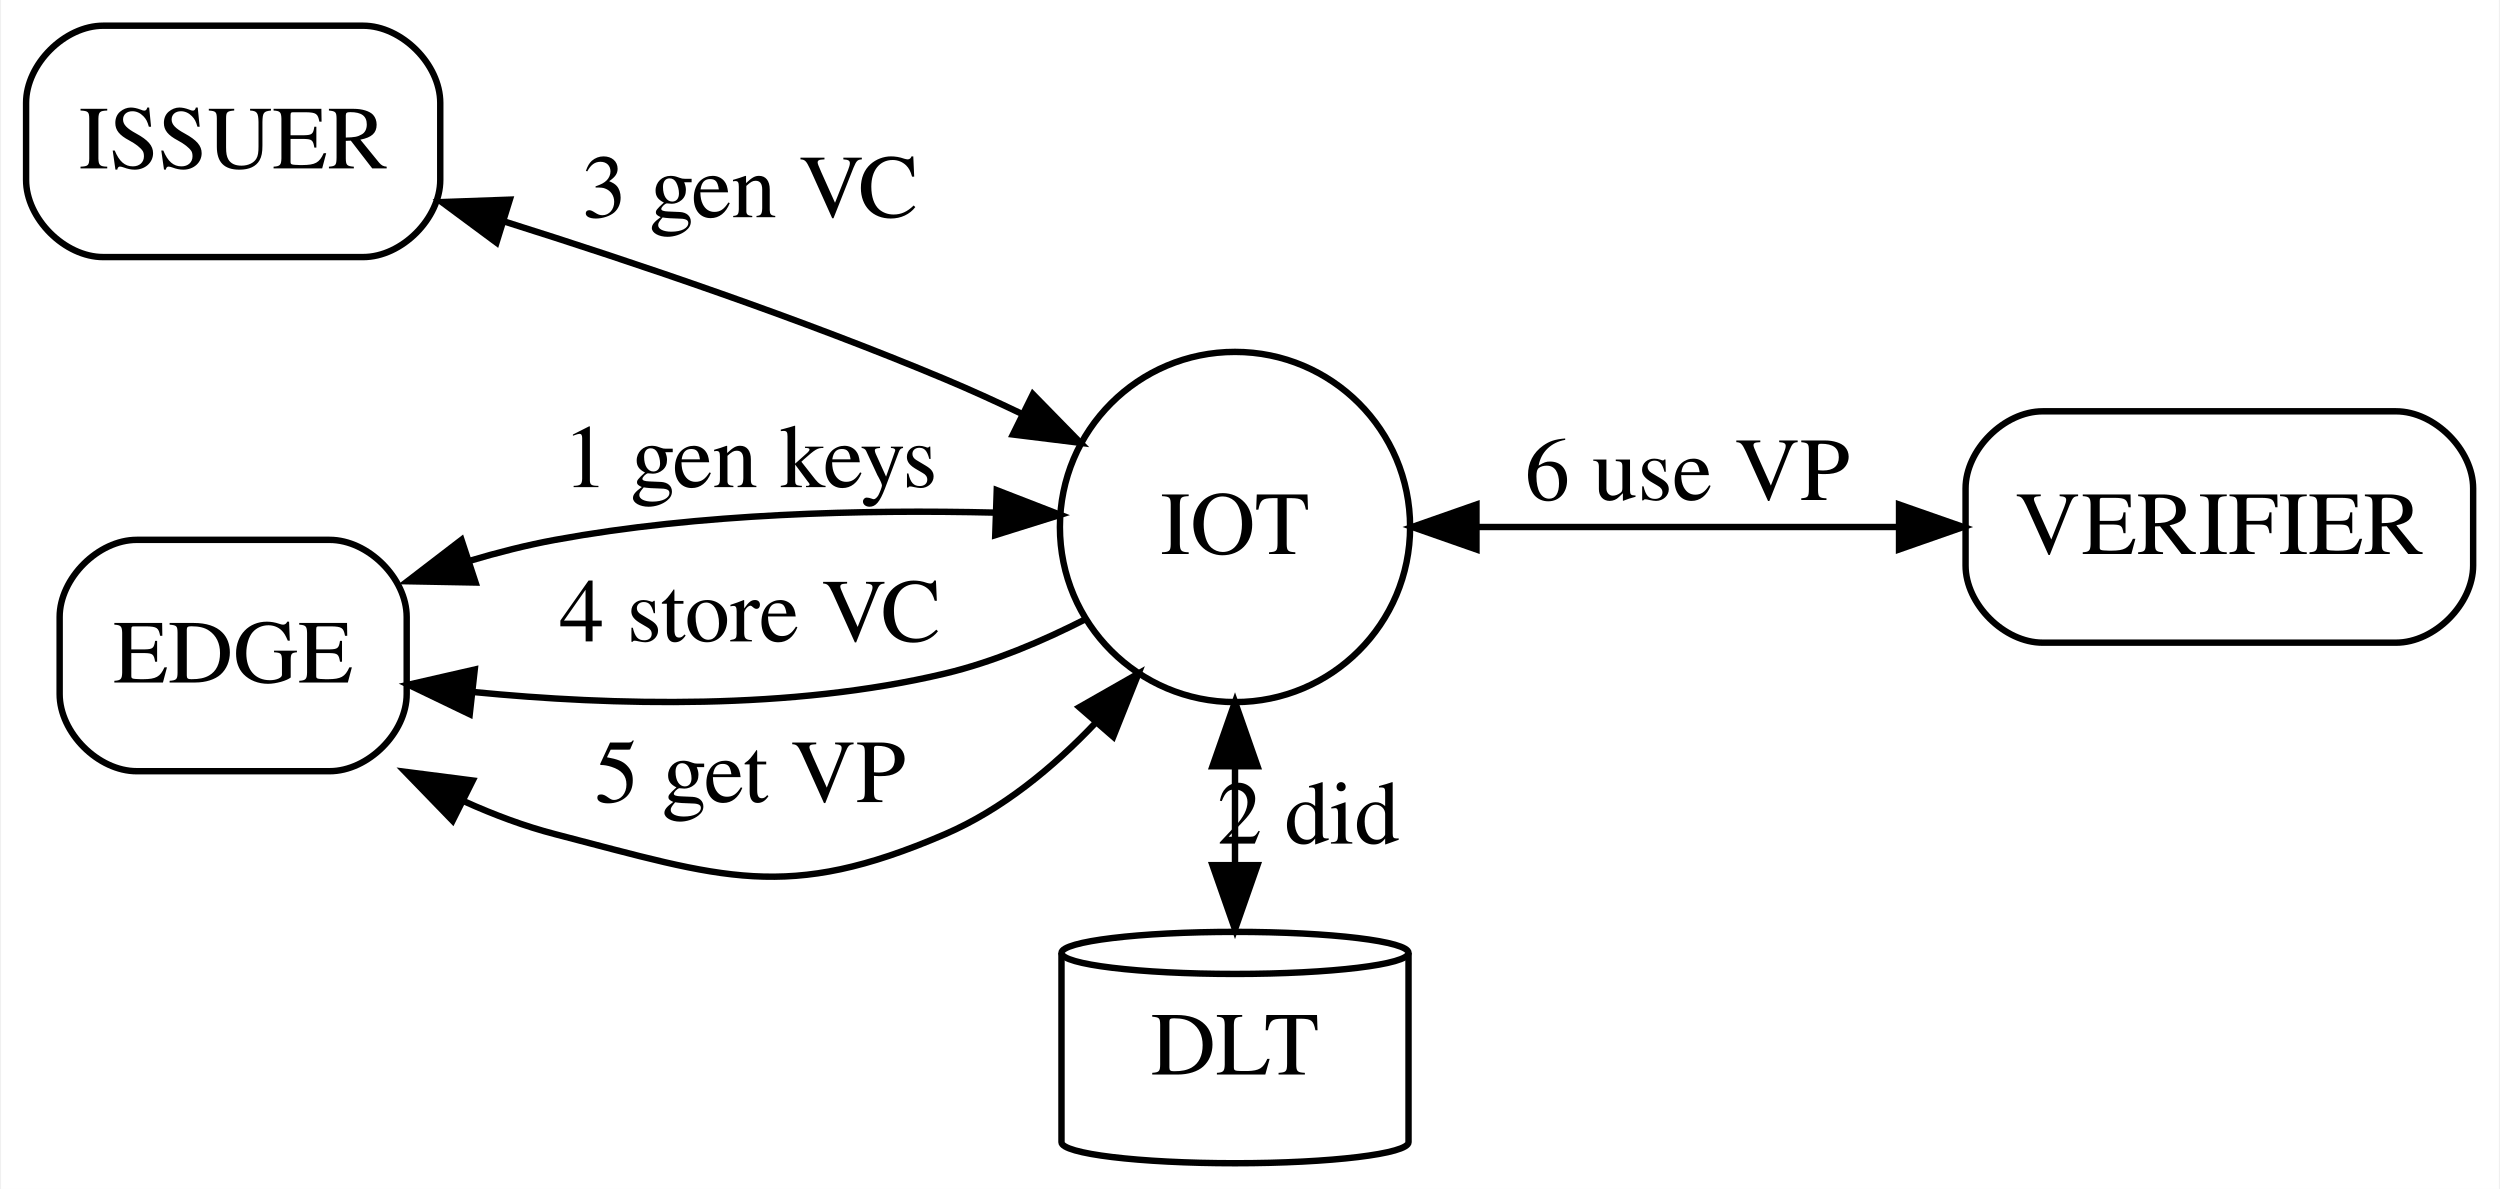
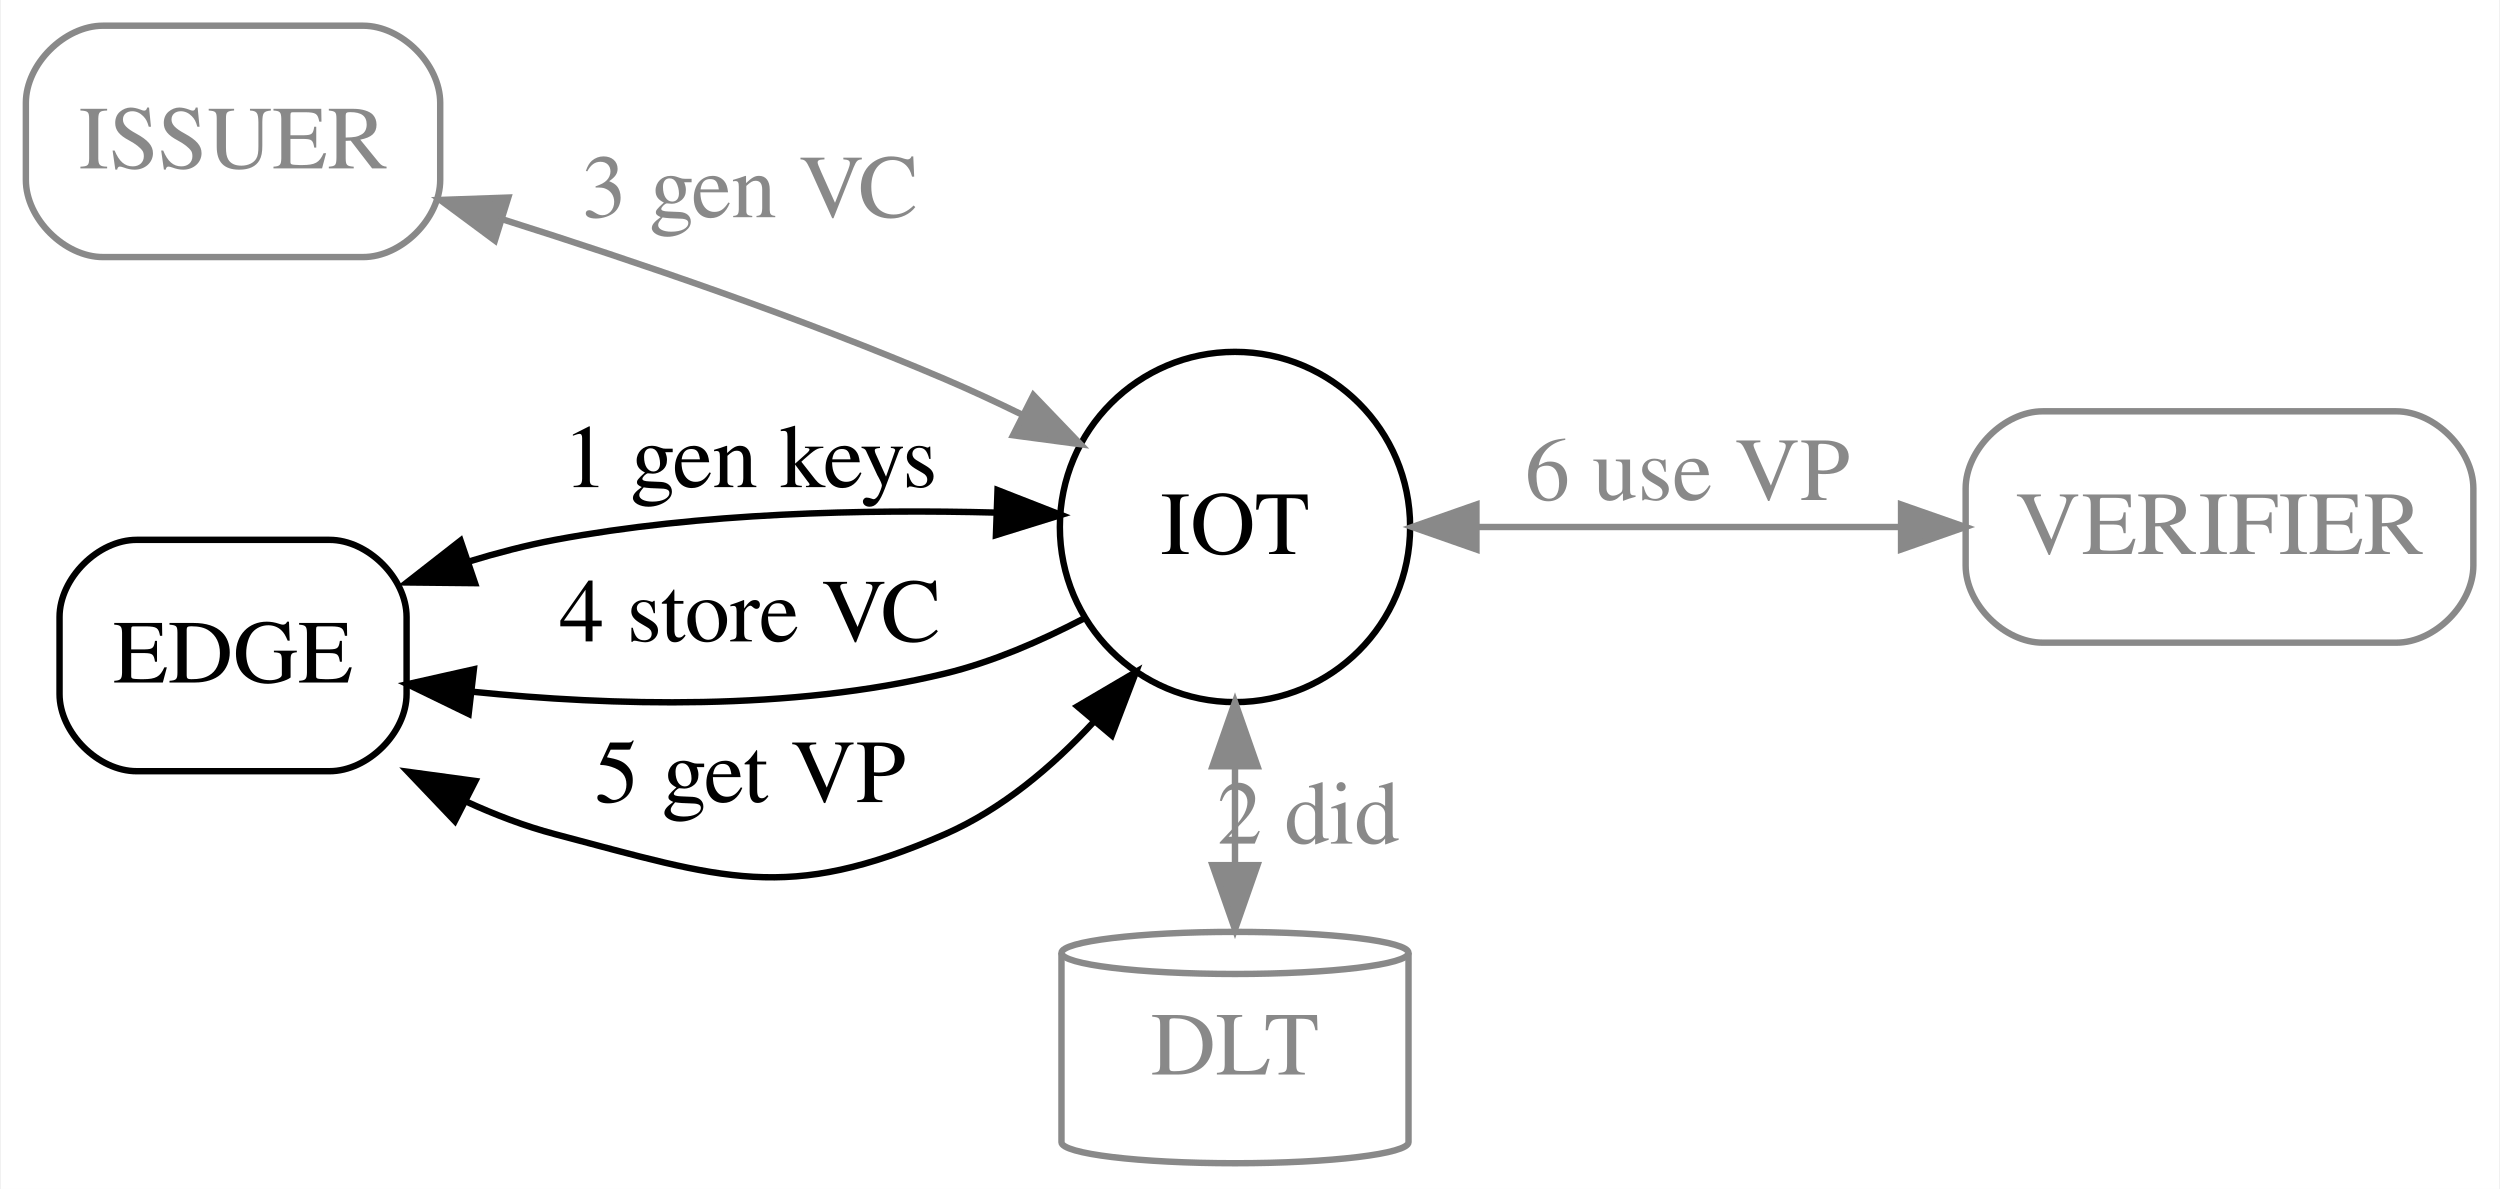
- <svg xmlns="http://www.w3.org/2000/svg" width="389pt" height="185pt" viewBox="0.00 0.00 388.66 185.00">
-   <g id="graph0" class="graph" transform="scale(1 1) rotate(0) translate(4 181)">
-     <polygon fill="#ffffff" stroke="transparent" points="-4,4 -4,-181 384.657,-181 384.657,4 -4,4" />
-     <g id="node1" class="node">
-       <path fill="none" stroke="#000000" d="M368.651,-117C368.651,-117 313.673,-117 313.673,-117 307.673,-117 301.673,-111 301.673,-105 301.673,-105 301.673,-93 301.673,-93 301.673,-87 307.673,-81 313.673,-81 313.673,-81 368.651,-81 368.651,-81 374.651,-81 380.651,-87 380.651,-93 380.651,-93 380.651,-105 380.651,-105 380.651,-111 374.651,-117 368.651,-117" />
-       <text text-anchor="middle" x="341.162" y="-94.8" font-family="Times,serif" font-size="14.00" fill="#000000">VERIFIER</text>
+ <svg xmlns="http://www.w3.org/2000/svg" width="389pt" height="185pt" viewBox="0.00 0.00 388.71 185">
+   <g id="graph0" class="graph" transform="translate(4,181) scale(1)" data-name="R">
+     <polygon fill="white" stroke="none" points="-4,4 -4,-181 384.71,-181 384.71,4 -4,4" />
+     <g id="node1" class="node" pointer-events="visible" data-name="V">
+       <path fill="none" stroke="rgb(137, 137, 137)" d="M368.71,-117C368.71,-117 313.71,-117 313.71,-117 307.71,-117 301.71,-111 301.71,-105 301.71,-105 301.71,-93 301.71,-93 301.71,-87 307.71,-81 313.71,-81 313.71,-81 368.71,-81 368.71,-81 374.71,-81 380.71,-87 380.71,-93 380.71,-93 380.71,-105 380.71,-105 380.71,-111 374.71,-117 368.71,-117" />
+       <text text-anchor="middle" x="341.21" y="-94.8" font-family="Times,serif" font-size="14.00" fill="rgb(137, 137, 137)">VERIFIER</text>
    </g>
-     <g id="node3" class="node">
-       <ellipse fill="none" stroke="#000000" cx="187.997" cy="-99" rx="27.245" ry="27.245" />
-       <text text-anchor="middle" x="187.997" y="-94.8" font-family="Times,serif" font-size="14.00" fill="#000000">IOT</text>
+     <g id="node3" class="node" pointer-events="visible" data-name="IOT">
+       <ellipse fill="none" stroke="black" cx="188.02" cy="-99" rx="27.25" ry="27.25" />
+       <text text-anchor="middle" x="188.02" y="-94.8" font-family="Times,serif" font-size="14.00">IOT</text>
    </g>
-     <g id="edge6" class="edge">
-       <path fill="none" stroke="#000000" d="M291.215,-99C269.912,-99 245.468,-99 225.717,-99" />
-       <polygon fill="#000000" stroke="#000000" points="291.32,-102.5 301.32,-99 291.32,-95.5 291.32,-102.5" />
-       <polygon fill="#000000" stroke="#000000" points="225.568,-95.5 215.568,-99 225.568,-102.5 225.568,-95.5" />
-       <text text-anchor="middle" x="258.394" y="-103.2" font-family="Times,serif" font-size="14.00" fill="#000000">6 use VP</text>
+     <g id="edge6" class="edge" data-name="V-&gt;IOT">
+       <path fill="none" stroke="rgb(137, 137, 137)" d="M291.54,-99C270.18,-99 245.51,-99 225.73,-99" />
+       <polygon fill="#898989" stroke="#898989" points="291.66,-102.5 301.66,-99 291.66,-95.5 291.66,-102.5" />
+       <polygon fill="#898989" stroke="#898989" points="225.59,-95.5 215.59,-99 225.59,-102.5 225.59,-95.5" />
+       <text text-anchor="middle" x="258.43" y="-103.2" font-family="Times,serif" font-size="14.00" fill="rgb(137, 137, 137)">6 use VP</text>
    </g>
-     <g id="node2" class="node">
-       <path fill="none" stroke="#000000" d="M52.333,-177C52.333,-177 11.889,-177 11.889,-177 5.889,-177 -.111,-171 -.111,-165 -.111,-165 -.111,-153 -.111,-153 -.111,-147 5.889,-141 11.889,-141 11.889,-141 52.333,-141 52.333,-141 58.333,-141 64.333,-147 64.333,-153 64.333,-153 64.333,-165 64.333,-165 64.333,-171 58.333,-177 52.333,-177" />
-       <text text-anchor="middle" x="32.111" y="-154.8" font-family="Times,serif" font-size="14.00" fill="#000000">ISSUER</text>
+     <g id="node2" class="node" pointer-events="visible" data-name="I">
+       <path fill="none" stroke="rgb(137, 137, 137)" d="M52.35,-177C52.35,-177 11.88,-177 11.88,-177 5.88,-177 -0.12,-171 -0.12,-165 -0.12,-165 -0.12,-153 -0.12,-153 -0.12,-147 5.88,-141 11.88,-141 11.88,-141 52.35,-141 52.35,-141 58.35,-141 64.35,-147 64.35,-153 64.35,-153 64.35,-165 64.35,-165 64.35,-171 58.35,-177 52.35,-177" />
+       <text text-anchor="middle" x="32.12" y="-154.8" font-family="Times,serif" font-size="14.00" fill="rgb(137, 137, 137)">ISSUER</text>
    </g>
-     <g id="edge3" class="edge">
-       <path fill="none" stroke="#000000" d="M154.841,-116.602C150.85,-118.512 146.798,-120.356 142.875,-122 120.599,-131.337 95.069,-139.996 74.137,-146.587" />
-       <polygon fill="#000000" stroke="#000000" points="156.547,-119.663 163.957,-112.09 153.442,-113.389 156.547,-119.663" />
-       <polygon fill="#000000" stroke="#000000" points="73.082,-143.25 64.569,-149.557 75.157,-149.935 73.082,-143.25" />
-       <text text-anchor="middle" x="112.548" y="-147.2" font-family="Times,serif" font-size="14.00" fill="#000000">3 gen VC</text>
+     <g id="edge3" class="edge" data-name="IOT-&gt;I">
+       <path fill="none" stroke="rgb(137, 137, 137)" d="M154.89,-116.48C150.89,-118.44 146.83,-120.32 142.9,-122 120.64,-131.49 95.05,-140.23 74.18,-146.83" />
+       <polygon fill="#898989" stroke="#898989" points="156.65,-119.51 163.99,-111.87 153.49,-113.27 156.65,-119.51" />
+       <polygon fill="#898989" stroke="#898989" points="72.86,-143.58 64.35,-149.89 74.94,-150.26 72.86,-143.58" />
+       <text text-anchor="middle" x="112.57" y="-147.2" font-family="Times,serif" font-size="14.00" fill="rgb(137, 137, 137)">3 gen VC</text>
    </g>
-     <g id="node4" class="node">
-       <path fill="none" stroke="#000000" d="M47.111,-97C47.111,-97 17.111,-97 17.111,-97 11.111,-97 5.111,-91 5.111,-85 5.111,-85 5.111,-73 5.111,-73 5.111,-67 11.111,-61 17.111,-61 17.111,-61 47.111,-61 47.111,-61 53.111,-61 59.111,-67 59.111,-73 59.111,-73 59.111,-85 59.111,-85 59.111,-91 53.111,-97 47.111,-97" />
-       <text text-anchor="middle" x="32.111" y="-74.8" font-family="Times,serif" font-size="14.00" fill="#000000">EDGE</text>
+     <g id="node4" class="node" pointer-events="visible" data-name="E">
+       <path fill="none" stroke="black" d="M47.12,-97C47.12,-97 17.12,-97 17.12,-97 11.12,-97 5.12,-91 5.12,-85 5.12,-85 5.12,-73 5.12,-73 5.12,-67 11.12,-61 17.12,-61 17.12,-61 47.12,-61 47.12,-61 53.12,-61 59.12,-67 59.12,-73 59.12,-73 59.12,-85 59.12,-85 59.12,-91 53.12,-97 47.12,-97" />
+       <text text-anchor="middle" x="32.12" y="-74.8" font-family="Times,serif" font-size="14.00">EDGE</text>
    </g>
-     <g id="edge1" class="edge">
-       <path fill="none" stroke="#000000" d="M150.659,-101.235C130.273,-101.721 104.68,-101.13 82.222,-97 77.806,-96.188 73.263,-95.036 68.799,-93.703" />
-       <polygon fill="#000000" stroke="#000000" points="150.923,-104.728 160.8,-100.896 150.689,-97.732 150.923,-104.728" />
-       <polygon fill="#000000" stroke="#000000" points="69.827,-90.357 59.234,-90.556 67.639,-97.006 69.827,-90.357" />
-       <text text-anchor="middle" x="112.548" y="-105.2" font-family="Times,serif" font-size="14.00" fill="#000000">1 gen keys</text>
+     <g id="edge1" class="edge" data-name="IOT-&gt;E">
+       <path fill="none" stroke="black" d="M150.85,-101.24C130.52,-101.77 104.77,-101.22 82.23,-97 77.8,-96.17 73.23,-94.98 68.75,-93.61" />
+       <polygon fill="black" stroke="black" points="151.07,-104.74 160.94,-100.88 150.82,-97.74 151.07,-104.74" />
+       <polygon fill="black" stroke="black" points="69.77,-90.26 59.17,-90.37 67.52,-96.89 69.77,-90.26" />
+       <text text-anchor="middle" x="112.57" y="-105.2" font-family="Times,serif" font-size="14.00">1 gen keys</text>
    </g>
-     <g id="edge4" class="edge">
-       <path fill="none" stroke="#000000" d="M164.912,-84.743C158.068,-81.244 150.388,-77.99 142.875,-76.2 118.915,-70.49 91.212,-71.193 69.505,-73.322" />
-       <polygon fill="#000000" stroke="#000000" points="68.921,-69.865 59.374,-74.459 69.702,-76.822 68.921,-69.865" />
-       <text text-anchor="middle" x="112.548" y="-81.2" font-family="Times,serif" font-size="14.00" fill="#000000">4 store VC</text>
+     <g id="edge4" class="edge" data-name="IOT-&gt;E">
+       <path fill="none" stroke="black" d="M164.48,-84.75C157.79,-81.25 150.27,-77.99 142.9,-76.2 118.86,-70.36 90.98,-71.16 69.34,-73.37" />
+       <polygon fill="black" stroke="black" points="68.78,-69.91 59.25,-74.54 69.59,-76.86 68.78,-69.91" />
+       <text text-anchor="middle" x="112.57" y="-81.2" font-family="Times,serif" font-size="14.00" style="">4 store VC</text>
    </g>
-     <g id="edge5" class="edge">
-       <path fill="none" stroke="#000000" d="M166.289,-68.515C159.647,-61.517 151.725,-55.016 142.875,-51.2 118.121,-40.526 108.319,-44.446 82.222,-51.2 77.475,-52.428 72.699,-54.214 68.081,-56.297" />
-       <polygon fill="#000000" stroke="#000000" points="163.773,-70.955 172.979,-76.201 169.054,-66.36 163.773,-70.955" />
-       <polygon fill="#000000" stroke="#000000" points="66.254,-53.297 58.882,-60.906 69.391,-59.555 66.254,-53.297" />
-       <text text-anchor="middle" x="112.548" y="-56.2" font-family="Times,serif" font-size="14.00" fill="#000000">5 get VP</text>
+     <g id="edge5" class="edge" data-name="IOT-&gt;E">
+       <path fill="none" stroke="black" d="M166.07,-68.71C159.54,-61.64 151.71,-55.06 142.9,-51.2 118.2,-40.39 108.31,-44.33 82.23,-51.2 77.56,-52.43 72.87,-54.22 68.34,-56.3" />
+       <polygon fill="black" stroke="black" points="163.5,-71.09 172.63,-76.46 168.85,-66.57 163.5,-71.09" />
+       <polygon fill="black" stroke="black" points="66.63,-53.24 59.32,-60.91 69.82,-59.48 66.63,-53.24" />
+       <text text-anchor="middle" x="112.57" y="-56.2" font-family="Times,serif" font-size="14.00" style="">5 get VP</text>
    </g>
-     <g id="node5" class="node">
-       <path fill="none" stroke="#000000" d="M214.997,-32.727C214.997,-34.533 202.895,-36 187.997,-36 173.099,-36 160.997,-34.533 160.997,-32.727 160.997,-32.727 160.997,-3.273 160.997,-3.273 160.997,-1.467 173.099,0 187.997,0 202.895,0 214.997,-1.467 214.997,-3.273 214.997,-3.273 214.997,-32.727 214.997,-32.727" />
-       <path fill="none" stroke="#000000" d="M214.997,-32.727C214.997,-30.921 202.895,-29.454 187.997,-29.454 173.099,-29.454 160.997,-30.921 160.997,-32.727" />
-       <text text-anchor="middle" x="187.997" y="-13.8" font-family="Times,serif" font-size="14.00" fill="#000000">DLT</text>
+     <g id="node5" class="node" pointer-events="visible" data-name="T">
+       <path fill="none" stroke="rgb(137, 137, 137)" d="M215.02,-32.73C215.02,-34.53 202.92,-36 188.02,-36 173.12,-36 161.02,-34.53 161.02,-32.73 161.02,-32.73 161.02,-3.27 161.02,-3.27 161.02,-1.47 173.12,0 188.02,0 202.92,0 215.02,-1.47 215.02,-3.27 215.02,-3.27 215.02,-32.73 215.02,-32.73" />
+       <path fill="none" stroke="rgb(137, 137, 137)" d="M215.02,-32.73C215.02,-30.92 202.92,-29.45 188.02,-29.45 173.12,-29.45 161.02,-30.92 161.02,-32.73" />
+       <text text-anchor="middle" x="188.02" y="-13.8" font-family="Times,serif" font-size="14.00" fill="rgb(137, 137, 137)">DLT</text>
    </g>
-     <g id="edge2" class="edge">
-       <path fill="none" stroke="#000000" d="M187.997,-61.612C187.997,-56.568 187.997,-51.459 187.997,-46.6" />
-       <polygon fill="#000000" stroke="#000000" points="184.497,-61.775 187.997,-71.775 191.497,-61.775 184.497,-61.775" />
-       <polygon fill="#000000" stroke="#000000" points="191.497,-46.38 187.997,-36.38 184.497,-46.38 191.497,-46.38" />
-       <text text-anchor="middle" x="199.397" y="-49.739" font-family="Times,serif" font-size="14.00" fill="#000000">     2 did</text>
+     <g id="edge2" class="edge" data-name="IOT-&gt;T">
+       <path fill="none" stroke="rgb(137, 137, 137)" d="M188.02,-61.61C188.02,-56.57 188.02,-51.46 188.02,-46.6" />
+       <polygon fill="#898989" stroke="#898989" points="184.52,-61.77 188.02,-71.77 191.52,-61.77 184.52,-61.77" />
+       <polygon fill="#898989" stroke="#898989" points="191.52,-46.38 188.02,-36.38 184.52,-46.38 191.52,-46.38" />
+       <text text-anchor="middle" x="199.42" y="-49.74" font-family="Times,serif" font-size="14.00" fill="rgb(137, 137, 137)">     2 did</text>
    </g>
  </g>
</svg>
